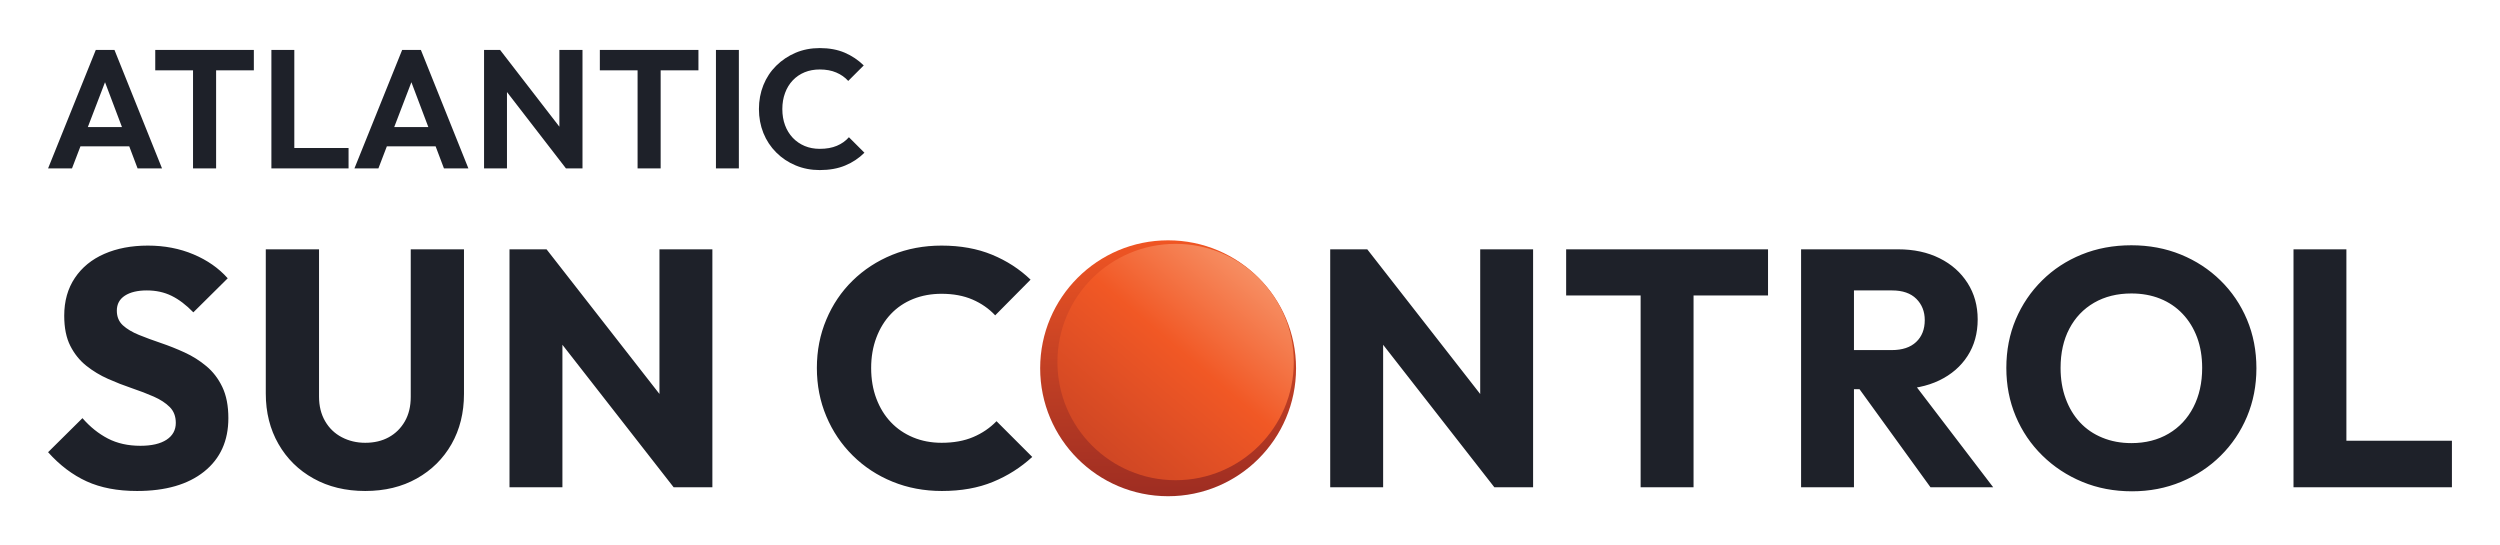
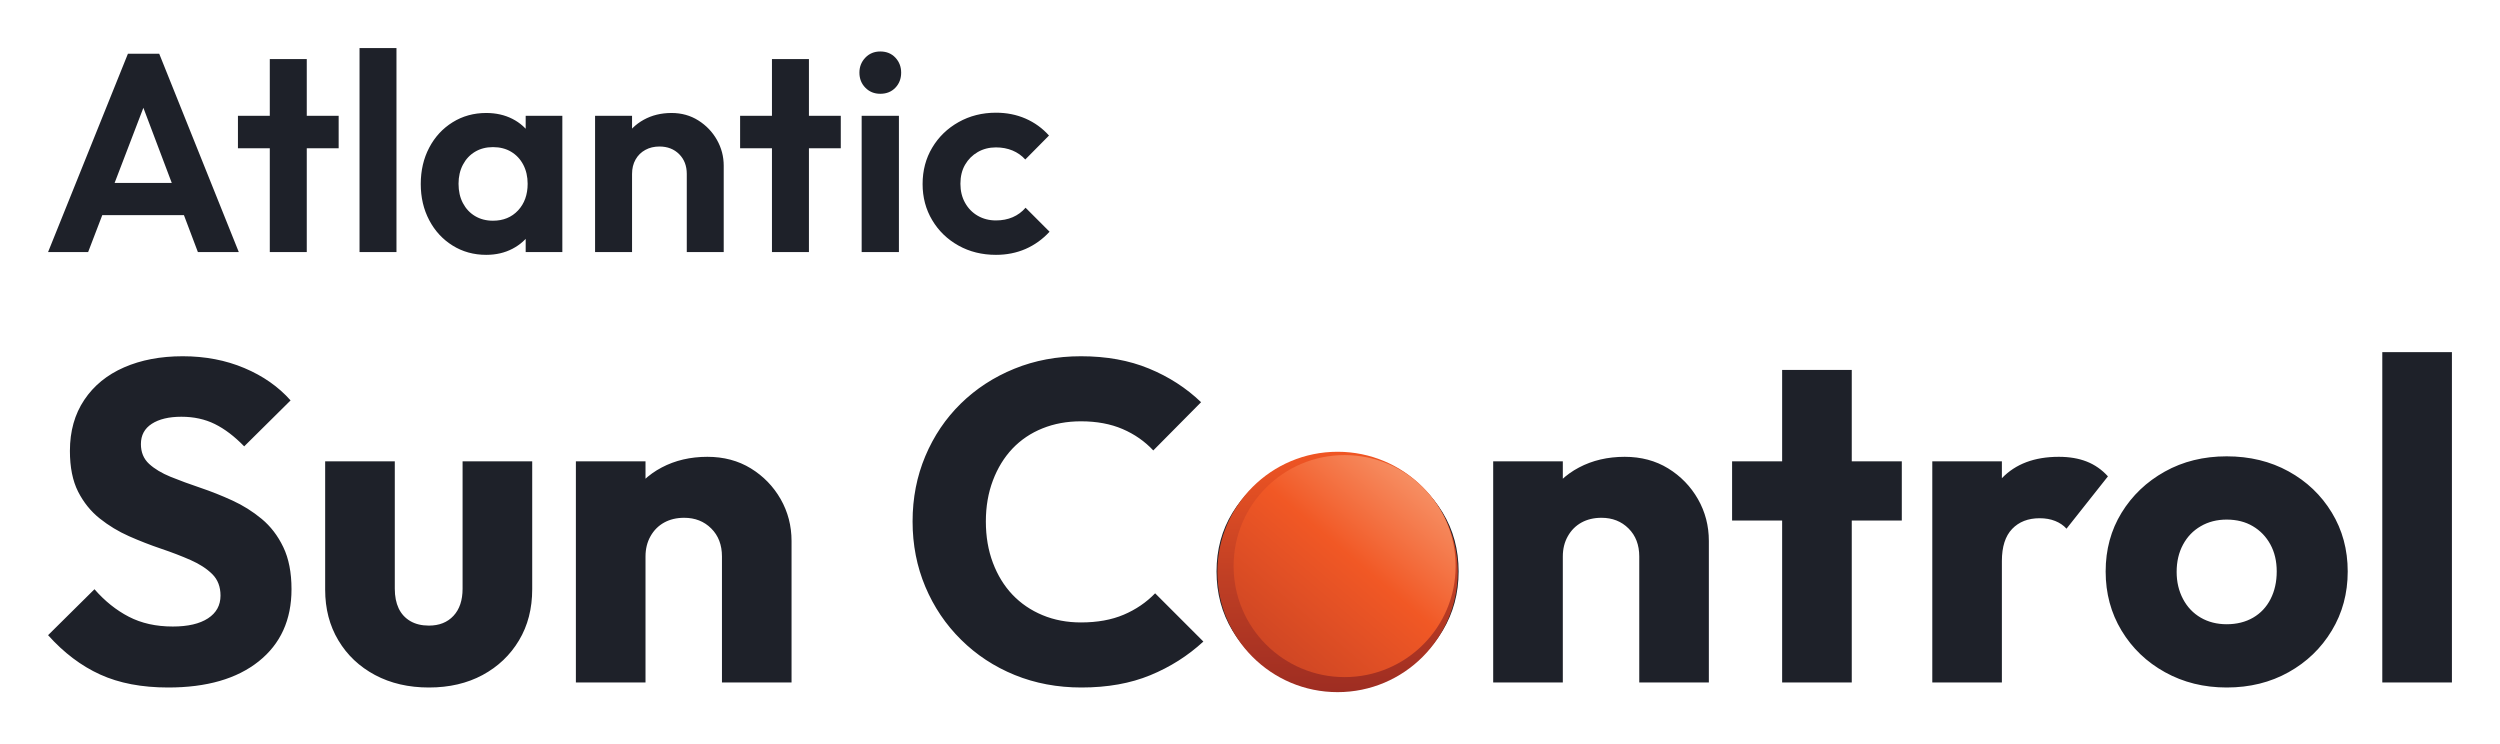
- <svg xmlns="http://www.w3.org/2000/svg" viewBox="-12.0 -12.0 624.00 135.86" width="624.00" height="135.86">
+ <svg xmlns="http://www.w3.org/2000/svg" viewBox="-12.0 -12.0 624.00 185.60" width="624.00" height="185.60">
  <defs>
    <linearGradient id="arim" x1="0" y1="0" x2="0" y2="1">
      <stop offset="0" stop-color="#F05523" />
      <stop offset=".5" stop-color="#C24024" />
      <stop offset="1" stop-color="#9E2D22" />
    </linearGradient>
    <linearGradient id="aface" x1="1" y1="0" x2=".15" y2="1">
      <stop offset="0" stop-color="#F9A77F" />
      <stop offset=".5" stop-color="#F15825" />
      <stop offset="1" stop-color="#C94324" />
    </linearGradient>
    <linearGradient id="acap" x1="0" y1="0" x2="1" y2="0">
      <stop offset="0" stop-color="#F26A34" />
      <stop offset="1" stop-color="#F47C48" />
    </linearGradient>
  </defs>
-   <path fill="#1E2129" transform="translate(-0.84 30.03)" d="M0.84 0 12.75 -29.57H17.41L29.28 0H23.18L14.01 -24.27H16.11L6.81 0ZM7.15 -5.51V-10.31H23.05V-5.51ZM37.02 0V-28.94H42.78V0ZM27.59 -24.48V-29.57H52.2V-24.48ZM56.58 0V-29.57H62.3V0ZM60.78 0V-5.09H75.84V0ZM77.31 0 89.22 -29.57H93.89L105.75 0H99.65L90.48 -24.27H92.58L83.29 0ZM83.62 -5.51V-10.31H99.52V-5.51ZM109.66 0V-29.57H113.66L115.38 -23.85V0ZM130.1 0 112.56 -22.71 113.66 -29.57 131.2 -6.86ZM130.1 0 128.46 -5.55V-29.57H134.23V0ZM147.98 0V-28.94H153.74V0ZM138.56 -24.48V-29.57H163.17V-24.48ZM167.54 0V-29.57H173.26V0ZM193.45 0.42Q190.21 0.42 187.44 -0.74Q184.66 -1.89 182.58 -3.98Q180.5 -6.06 179.38 -8.83Q178.27 -11.61 178.27 -14.81Q178.27 -18 179.38 -20.78Q180.5 -23.56 182.58 -25.62Q184.66 -27.68 187.42 -28.86Q190.17 -30.03 193.45 -30.03Q196.99 -30.03 199.68 -28.88Q202.37 -27.72 204.43 -25.7L200.56 -21.83Q199.34 -23.18 197.57 -23.93Q195.81 -24.69 193.45 -24.69Q191.39 -24.69 189.69 -24Q187.98 -23.3 186.72 -21.98Q185.46 -20.65 184.79 -18.82Q184.11 -16.99 184.11 -14.81Q184.11 -12.58 184.79 -10.77Q185.46 -8.96 186.72 -7.63Q187.98 -6.31 189.69 -5.59Q191.39 -4.88 193.45 -4.88Q195.93 -4.88 197.72 -5.64Q199.51 -6.39 200.73 -7.78L204.6 -3.91Q202.54 -1.85 199.8 -0.72Q197.07 0.42 193.45 0.42Z" />
-   <path fill="#1E2129" transform="translate(-1.35 109.62)" d="M23.56 0.93Q16.24 0.93 10.98 -1.47Q5.72 -3.87 1.35 -8.75L9.93 -17.25Q12.79 -13.97 16.28 -12.16Q19.77 -10.35 24.4 -10.35Q28.6 -10.35 30.92 -11.86Q33.23 -13.38 33.23 -16.07Q33.23 -18.51 31.72 -20.02Q30.2 -21.54 27.72 -22.63Q25.24 -23.72 22.25 -24.73Q19.27 -25.74 16.32 -27.05Q13.38 -28.35 10.89 -30.33Q8.41 -32.31 6.9 -35.29Q5.38 -38.28 5.38 -42.82Q5.38 -48.29 8.03 -52.24Q10.68 -56.2 15.4 -58.26Q20.11 -60.32 26.25 -60.32Q32.47 -60.32 37.65 -58.13Q42.82 -55.95 46.19 -52.16L37.61 -43.66Q34.91 -46.44 32.18 -47.78Q29.44 -49.13 26 -49.13Q22.55 -49.13 20.53 -47.83Q18.51 -46.52 18.51 -44.08Q18.51 -41.81 20.02 -40.42Q21.54 -39.04 24.02 -38.03Q26.5 -37.02 29.49 -36.01Q32.47 -35 35.42 -33.65Q38.36 -32.31 40.84 -30.24Q43.33 -28.18 44.84 -25.03Q46.35 -21.87 46.35 -17.25Q46.35 -8.75 40.3 -3.91Q34.24 0.93 23.56 0.93ZM80.51 0.93Q73.19 0.93 67.6 -2.19Q62 -5.3 58.85 -10.81Q55.69 -16.32 55.69 -23.39V-59.39H68.98V-22.63Q68.98 -19.1 70.5 -16.49Q72.01 -13.88 74.66 -12.49Q77.31 -11.1 80.51 -11.1Q83.88 -11.1 86.4 -12.49Q88.92 -13.88 90.4 -16.45Q91.87 -19.01 91.87 -22.55V-59.39H105.16V-23.3Q105.16 -16.24 102.05 -10.77Q98.93 -5.3 93.38 -2.19Q87.83 0.93 80.51 0.93ZM116.52 0V-59.39H125.77L129.73 -47.53V0ZM157.49 0 122.49 -44.84 125.77 -59.39 160.77 -14.55ZM157.49 0 153.95 -11.86V-59.39H167.16V0ZM224.45 0.93Q217.81 0.93 212.13 -1.39Q206.45 -3.7 202.2 -7.91Q197.95 -12.11 195.6 -17.71Q193.24 -23.3 193.24 -29.78Q193.24 -36.26 195.6 -41.85Q197.95 -47.45 202.16 -51.57Q206.37 -55.69 212.04 -58.01Q217.72 -60.32 224.37 -60.32Q231.44 -60.32 236.95 -58.05Q242.46 -55.78 246.58 -51.82L237.75 -42.91Q235.39 -45.43 232.07 -46.86Q228.74 -48.29 224.37 -48.29Q220.5 -48.29 217.26 -46.99Q214.02 -45.68 211.71 -43.24Q209.39 -40.8 208.09 -37.35Q206.79 -33.9 206.79 -29.78Q206.79 -25.57 208.09 -22.13Q209.39 -18.68 211.71 -16.24Q214.02 -13.8 217.26 -12.45Q220.5 -11.1 224.37 -11.1Q228.91 -11.1 232.28 -12.54Q235.64 -13.97 238.08 -16.49L247 -7.57Q242.71 -3.62 237.2 -1.35Q231.69 0.93 224.45 0.93ZM281.07 1.01Q274.34 1.01 268.66 -1.35Q262.98 -3.7 258.69 -7.91Q254.4 -12.11 252.05 -17.71Q249.69 -23.3 249.69 -29.78Q249.69 -36.34 252.05 -41.9Q254.4 -47.45 258.61 -51.61Q262.82 -55.78 268.49 -58.09Q274.17 -60.4 280.9 -60.4Q287.55 -60.4 293.23 -58.09Q298.91 -55.78 303.15 -51.61Q307.4 -47.45 309.76 -41.85Q312.11 -36.26 312.11 -29.7Q312.11 -23.22 309.76 -17.62Q307.4 -12.03 303.2 -7.87Q298.99 -3.7 293.31 -1.35Q287.63 1.01 281.07 1.01ZM280.9 -11.02Q286.2 -11.02 290.2 -13.38Q294.2 -15.73 296.38 -19.98Q298.57 -24.23 298.57 -29.78Q298.57 -33.99 297.31 -37.39Q296.05 -40.8 293.69 -43.28Q291.33 -45.77 288.1 -47.07Q284.86 -48.37 280.9 -48.37Q275.6 -48.37 271.61 -46.06Q267.61 -43.75 265.42 -39.58Q263.24 -35.42 263.24 -29.78Q263.24 -25.57 264.5 -22.13Q265.76 -18.68 268.07 -16.19Q270.39 -13.71 273.67 -12.37Q276.95 -11.02 280.9 -11.02ZM321.37 0V-59.39H330.62L334.58 -47.53V0ZM362.34 0 327.34 -44.84 330.62 -59.39 365.62 -14.55ZM362.34 0 358.81 -11.86V-59.39H372.01V0ZM398.85 0V-58.55H412.06V0ZM380.26 -47.87V-59.39H430.65V-47.87ZM448.99 -24.48V-34.24H461.53Q465.48 -34.24 467.62 -36.26Q469.77 -38.28 469.77 -41.73Q469.77 -44.92 467.67 -47.03Q465.56 -49.13 461.61 -49.13H448.99V-59.39H463.12Q469.01 -59.39 473.47 -57.16Q477.93 -54.94 480.45 -50.98Q482.98 -47.03 482.98 -41.9Q482.98 -36.68 480.45 -32.77Q477.93 -28.86 473.39 -26.67Q468.84 -24.48 462.7 -24.48ZM438.9 0V-59.39H452.1V0ZM471.2 0 452.69 -25.57 464.81 -28.86 486.85 0ZM521.51 1.01Q514.78 1.01 509.1 -1.35Q503.42 -3.7 499.13 -7.91Q494.84 -12.11 492.48 -17.71Q490.13 -23.3 490.13 -29.78Q490.13 -36.34 492.48 -41.9Q494.84 -47.45 499.05 -51.61Q503.25 -55.78 508.93 -58.09Q514.61 -60.4 521.34 -60.4Q527.99 -60.4 533.67 -58.09Q539.34 -55.78 543.59 -51.61Q547.84 -47.45 550.2 -41.85Q552.55 -36.26 552.55 -29.7Q552.55 -23.22 550.2 -17.62Q547.84 -12.03 543.63 -7.87Q539.43 -3.7 533.75 -1.35Q528.07 1.01 521.51 1.01ZM521.34 -11.02Q526.64 -11.02 530.64 -13.38Q534.63 -15.73 536.82 -19.98Q539.01 -24.23 539.01 -29.78Q539.01 -33.99 537.75 -37.39Q536.48 -40.8 534.13 -43.28Q531.77 -45.77 528.53 -47.07Q525.29 -48.37 521.34 -48.37Q516.04 -48.37 512.04 -46.06Q508.05 -43.75 505.86 -39.58Q503.67 -35.42 503.67 -29.78Q503.67 -25.57 504.94 -22.13Q506.2 -18.68 508.51 -16.19Q510.82 -13.71 514.11 -12.37Q517.39 -11.02 521.34 -11.02ZM561.81 0V-59.39H575.01V0ZM571.99 0V-11.61H601.35V0Z" />
-   <g transform="translate(279.56 79.92) scale(0.07789)">
+   <path fill="#1E2129" transform="translate(-1.41 50.91)" d="M1.41 0 21.34 -49.5H29.15L49.01 0H38.8L23.45 -40.63H26.97L11.41 0ZM11.97 -9.22V-17.25H38.59V-9.22ZM56.75 0V-48.16H65.98V0ZM48.8 -25.91V-34.01H73.94V-25.91ZM79.15 0V-50.91H88.37V0ZM110.76 0.7Q106.11 0.7 102.38 -1.62Q98.65 -3.94 96.54 -7.96Q94.43 -11.97 94.43 -16.97Q94.43 -22.04 96.54 -26.05Q98.65 -30.07 102.38 -32.39Q106.11 -34.71 110.76 -34.71Q114.42 -34.71 117.31 -33.24Q120.2 -31.76 121.92 -29.12Q123.65 -26.48 123.79 -23.17V-10.91Q123.65 -7.53 121.92 -4.93Q120.2 -2.32 117.31 -0.81Q114.42 0.7 110.76 0.7ZM112.45 -7.82Q116.32 -7.82 118.72 -10.39Q121.11 -12.96 121.11 -17.04Q121.11 -19.72 120.02 -21.79Q118.93 -23.87 116.99 -25.03Q115.06 -26.19 112.45 -26.19Q109.92 -26.19 107.98 -25.03Q106.04 -23.87 104.95 -21.79Q103.86 -19.72 103.86 -17.04Q103.86 -14.29 104.95 -12.22Q106.04 -10.14 107.98 -8.98Q109.92 -7.82 112.45 -7.82ZM120.62 0V-9.15L122.1 -17.46L120.62 -25.63V-34.01H129.77V0ZM160.83 0V-19.5Q160.83 -22.53 158.93 -24.43Q157.02 -26.34 154 -26.34Q152.02 -26.34 150.48 -25.49Q148.93 -24.65 148.05 -23.1Q147.17 -21.55 147.17 -19.5L143.58 -21.34Q143.58 -25.35 145.3 -28.34Q147.03 -31.33 150.09 -33.02Q153.15 -34.71 157.02 -34.71Q160.76 -34.71 163.71 -32.85Q166.67 -30.98 168.36 -27.99Q170.05 -25 170.05 -21.55V0ZM137.94 0V-34.01H147.17V0ZM182.09 0V-48.16H191.32V0ZM174.14 -25.91V-34.01H199.27V-25.91ZM204.48 0V-34.01H213.78V0ZM209.13 -39.5Q206.88 -39.5 205.4 -41.02Q203.92 -42.53 203.92 -44.78Q203.92 -46.97 205.4 -48.52Q206.88 -50.06 209.13 -50.06Q211.45 -50.06 212.9 -48.52Q214.34 -46.97 214.34 -44.78Q214.34 -42.53 212.9 -41.02Q211.45 -39.5 209.13 -39.5ZM238 0.7Q232.79 0.7 228.64 -1.62Q224.48 -3.94 222.09 -7.96Q219.69 -11.97 219.69 -16.97Q219.69 -22.04 222.09 -26.05Q224.48 -30.07 228.67 -32.43Q232.86 -34.78 238 -34.78Q242.01 -34.78 245.39 -33.31Q248.77 -31.83 251.24 -29.08L245.32 -23.1Q243.99 -24.57 242.12 -25.35Q240.25 -26.12 238 -26.12Q235.47 -26.12 233.46 -24.96Q231.45 -23.8 230.29 -21.79Q229.13 -19.79 229.13 -17.04Q229.13 -14.36 230.29 -12.29Q231.45 -10.21 233.46 -9.05Q235.47 -7.89 238 -7.89Q240.32 -7.89 242.19 -8.7Q244.06 -9.51 245.39 -11.06L251.38 -5.07Q248.77 -2.25 245.39 -0.77Q242.01 0.7 238 0.7Z" />
+   <path fill="#1E2129" transform="translate(-1.82 158.35)" d="M31.8 1.25Q21.92 1.25 14.82 -1.99Q7.72 -5.22 1.82 -11.81L13.4 -23.28Q17.26 -18.85 21.98 -16.41Q26.69 -13.97 32.94 -13.97Q38.61 -13.97 41.74 -16.01Q44.86 -18.06 44.86 -21.69Q44.86 -24.99 42.82 -27.03Q40.77 -29.07 37.42 -30.55Q34.07 -32.03 30.04 -33.39Q26.01 -34.75 22.03 -36.51Q18.06 -38.27 14.71 -40.94Q11.36 -43.61 9.31 -47.64Q7.27 -51.68 7.27 -57.81Q7.27 -65.19 10.85 -70.53Q14.42 -75.87 20.78 -78.65Q27.14 -81.43 35.43 -81.43Q43.84 -81.43 50.82 -78.48Q57.81 -75.53 62.35 -70.41L50.77 -58.94Q47.13 -62.69 43.44 -64.51Q39.75 -66.33 35.09 -66.33Q30.44 -66.33 27.71 -64.57Q24.99 -62.81 24.99 -59.51Q24.99 -56.45 27.03 -54.57Q29.07 -52.7 32.42 -51.33Q35.78 -49.97 39.81 -48.61Q43.84 -47.25 47.81 -45.43Q51.79 -43.61 55.14 -40.83Q58.49 -38.05 60.53 -33.79Q62.58 -29.53 62.58 -23.28Q62.58 -11.81 54.4 -5.28Q46.22 1.25 31.8 1.25ZM96.88 1.25Q89.27 1.25 83.42 -1.87Q77.57 -5 74.28 -10.51Q70.98 -16.01 70.98 -23.17V-55.2H88.36V-23.4Q88.36 -20.56 89.32 -18.51Q90.29 -16.47 92.22 -15.33Q94.15 -14.2 96.88 -14.2Q100.74 -14.2 103.01 -16.64Q105.28 -19.08 105.28 -23.4V-55.2H122.66V-23.28Q122.66 -16.01 119.36 -10.51Q116.07 -5 110.28 -1.87Q104.49 1.25 96.88 1.25ZM170.02 0V-31.46Q170.02 -35.78 167.35 -38.44Q164.68 -41.11 160.59 -41.11Q157.75 -41.11 155.59 -39.92Q153.44 -38.73 152.19 -36.51Q150.94 -34.3 150.94 -31.46L144.24 -34.75Q144.24 -41.23 147.08 -46.11Q149.91 -50.99 154.97 -53.66Q160.02 -56.33 166.38 -56.33Q172.52 -56.33 177.23 -53.44Q181.94 -50.54 184.67 -45.77Q187.39 -41 187.39 -35.32V0ZM133.56 0V-55.2H150.94V0ZM259.74 1.25Q250.77 1.25 243.1 -1.87Q235.43 -5 229.7 -10.68Q223.96 -16.35 220.78 -23.91Q217.6 -31.46 217.6 -40.2Q217.6 -48.95 220.78 -56.5Q223.96 -64.05 229.64 -69.62Q235.32 -75.18 242.99 -78.31Q250.65 -81.43 259.63 -81.43Q269.17 -81.43 276.6 -78.36Q284.04 -75.3 289.61 -69.96L277.68 -57.92Q274.5 -61.33 270.02 -63.26Q265.53 -65.19 259.63 -65.19Q254.4 -65.19 250.03 -63.43Q245.66 -61.67 242.53 -58.38Q239.41 -55.08 237.65 -50.43Q235.89 -45.77 235.89 -40.2Q235.89 -34.53 237.65 -29.87Q239.41 -25.21 242.53 -21.92Q245.66 -18.63 250.03 -16.81Q254.4 -14.99 259.63 -14.99Q265.76 -14.99 270.3 -16.92Q274.84 -18.85 278.14 -22.26L290.18 -10.22Q284.38 -4.88 276.94 -1.82Q269.51 1.25 259.74 1.25ZM323.68 1.25Q315.16 1.25 308.29 -2.56Q301.42 -6.36 297.44 -12.95Q293.47 -19.53 293.47 -27.71Q293.47 -35.89 297.44 -42.36Q301.42 -48.84 308.23 -52.64Q315.05 -56.45 323.68 -56.45Q332.31 -56.45 339.13 -52.7Q345.94 -48.95 349.91 -42.42Q353.89 -35.89 353.89 -27.71Q353.89 -19.53 349.91 -12.95Q345.94 -6.36 339.13 -2.56Q332.31 1.25 323.68 1.25ZM323.68 -14.54Q327.43 -14.54 330.27 -16.18Q333.11 -17.83 334.64 -20.84Q336.17 -23.85 336.17 -27.71Q336.17 -31.57 334.58 -34.47Q332.99 -37.37 330.21 -39.01Q327.43 -40.66 323.68 -40.66Q320.05 -40.66 317.21 -39.01Q314.37 -37.37 312.78 -34.41Q311.19 -31.46 311.19 -27.6Q311.19 -23.85 312.78 -20.84Q314.37 -17.83 317.21 -16.18Q320.05 -14.54 323.68 -14.54ZM398.98 0V-31.46Q398.98 -35.78 396.31 -38.44Q393.64 -41.11 389.55 -41.11Q386.71 -41.11 384.55 -39.92Q382.4 -38.73 381.15 -36.51Q379.9 -34.3 379.9 -31.46L373.2 -34.75Q373.2 -41.23 376.04 -46.11Q378.88 -50.99 383.93 -53.66Q388.98 -56.33 395.34 -56.33Q401.48 -56.33 406.19 -53.44Q410.9 -50.54 413.63 -45.77Q416.35 -41 416.35 -35.32V0ZM362.52 0V-55.2H379.9V0ZM434.64 0V-78.02H452.02V0ZM422.15 -40.43V-55.2H464.51V-40.43ZM472.12 0V-55.2H489.49V0ZM489.49 -30.32 482.23 -36Q484.38 -45.66 489.49 -50.99Q494.61 -56.33 503.69 -56.33Q507.67 -56.33 510.68 -55.14Q513.69 -53.95 515.96 -51.45L505.62 -38.39Q504.49 -39.64 502.78 -40.32Q501.08 -41 498.92 -41Q494.61 -41 492.05 -38.33Q489.49 -35.66 489.49 -30.32ZM545.6 1.25Q537.08 1.25 530.21 -2.56Q523.34 -6.36 519.36 -12.95Q515.39 -19.53 515.39 -27.71Q515.39 -35.89 519.36 -42.36Q523.34 -48.84 530.15 -52.64Q536.97 -56.45 545.6 -56.45Q554.23 -56.45 561.04 -52.7Q567.86 -48.95 571.83 -42.42Q575.81 -35.89 575.81 -27.71Q575.81 -19.53 571.83 -12.95Q567.86 -6.36 561.04 -2.56Q554.23 1.25 545.6 1.25ZM545.6 -14.54Q549.35 -14.54 552.19 -16.18Q555.03 -17.83 556.56 -20.84Q558.09 -23.85 558.09 -27.71Q558.09 -31.57 556.5 -34.47Q554.91 -37.37 552.13 -39.01Q549.35 -40.66 545.6 -40.66Q541.96 -40.66 539.13 -39.01Q536.29 -37.37 534.7 -34.41Q533.11 -31.46 533.11 -27.6Q533.11 -23.85 534.7 -20.84Q536.29 -17.83 539.13 -16.18Q541.96 -14.54 545.6 -14.54ZM584.44 0V-82.45H601.82V0Z" />
+   <g transform="translate(321.86 130.76) scale(0.07317)">
    <circle r="410" fill="url(#arim)" />
    <circle cx="24" cy="-20" r="378.7" fill="url(#aface)" />
  </g>
</svg>
